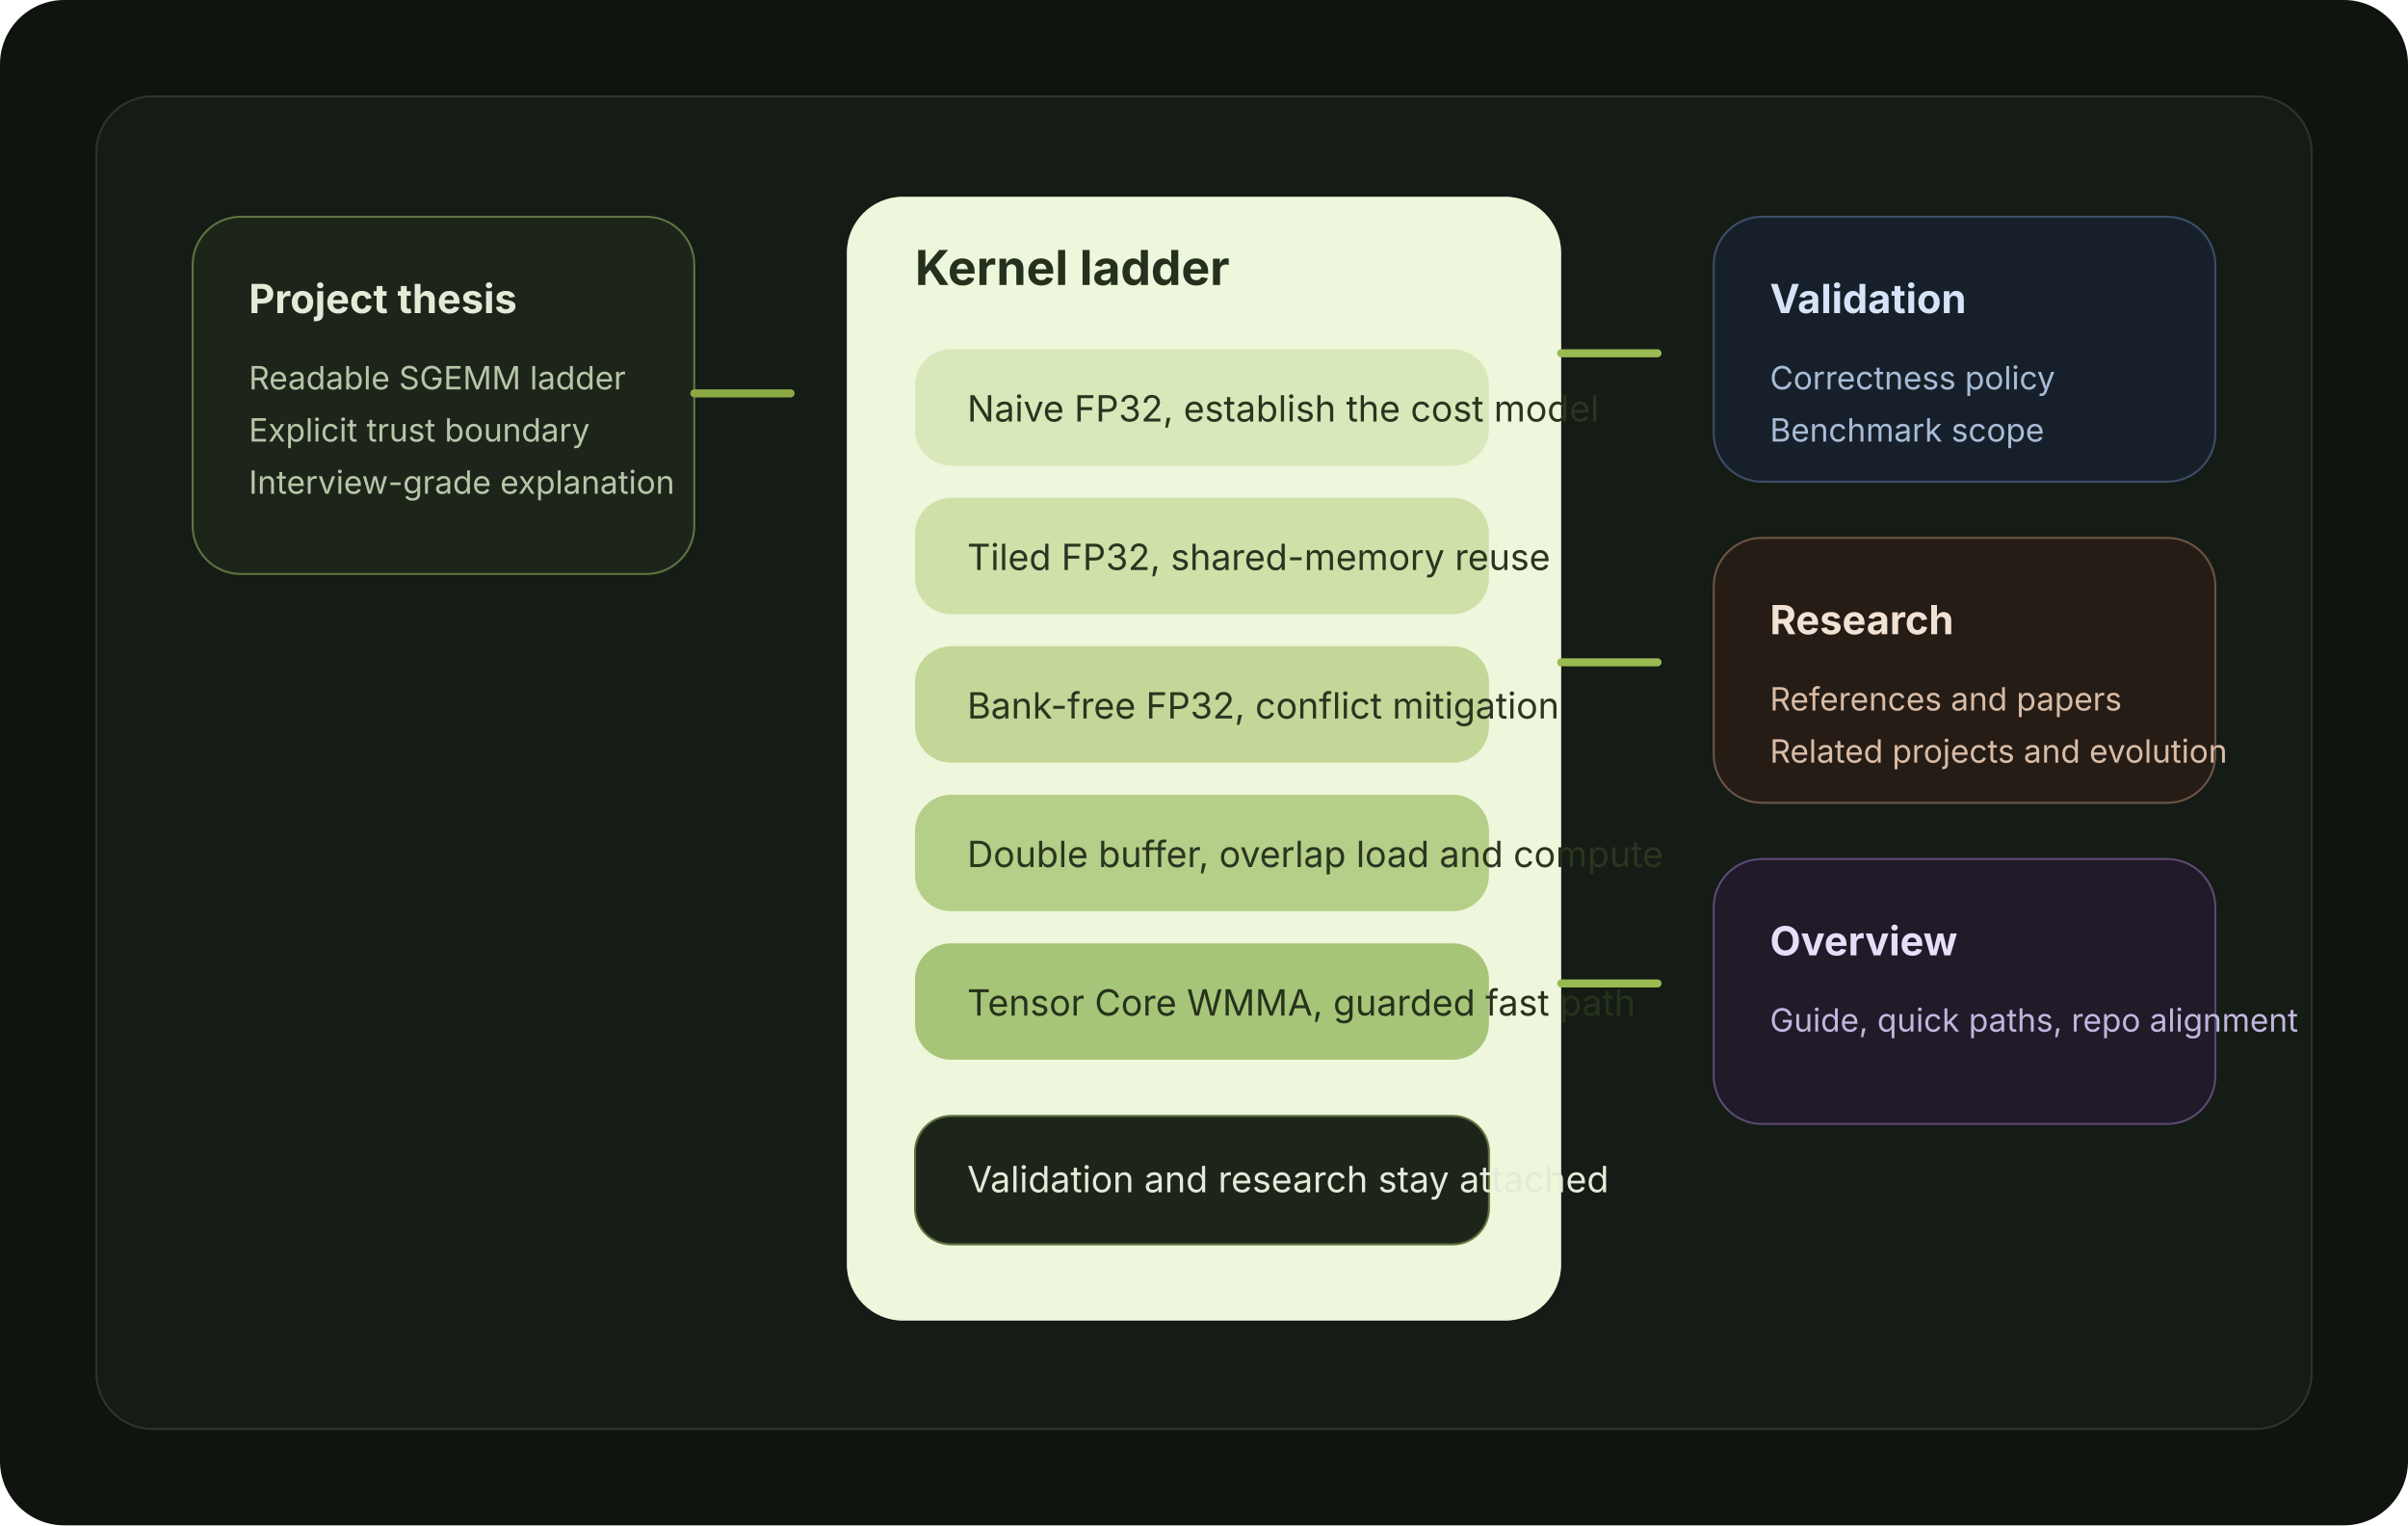
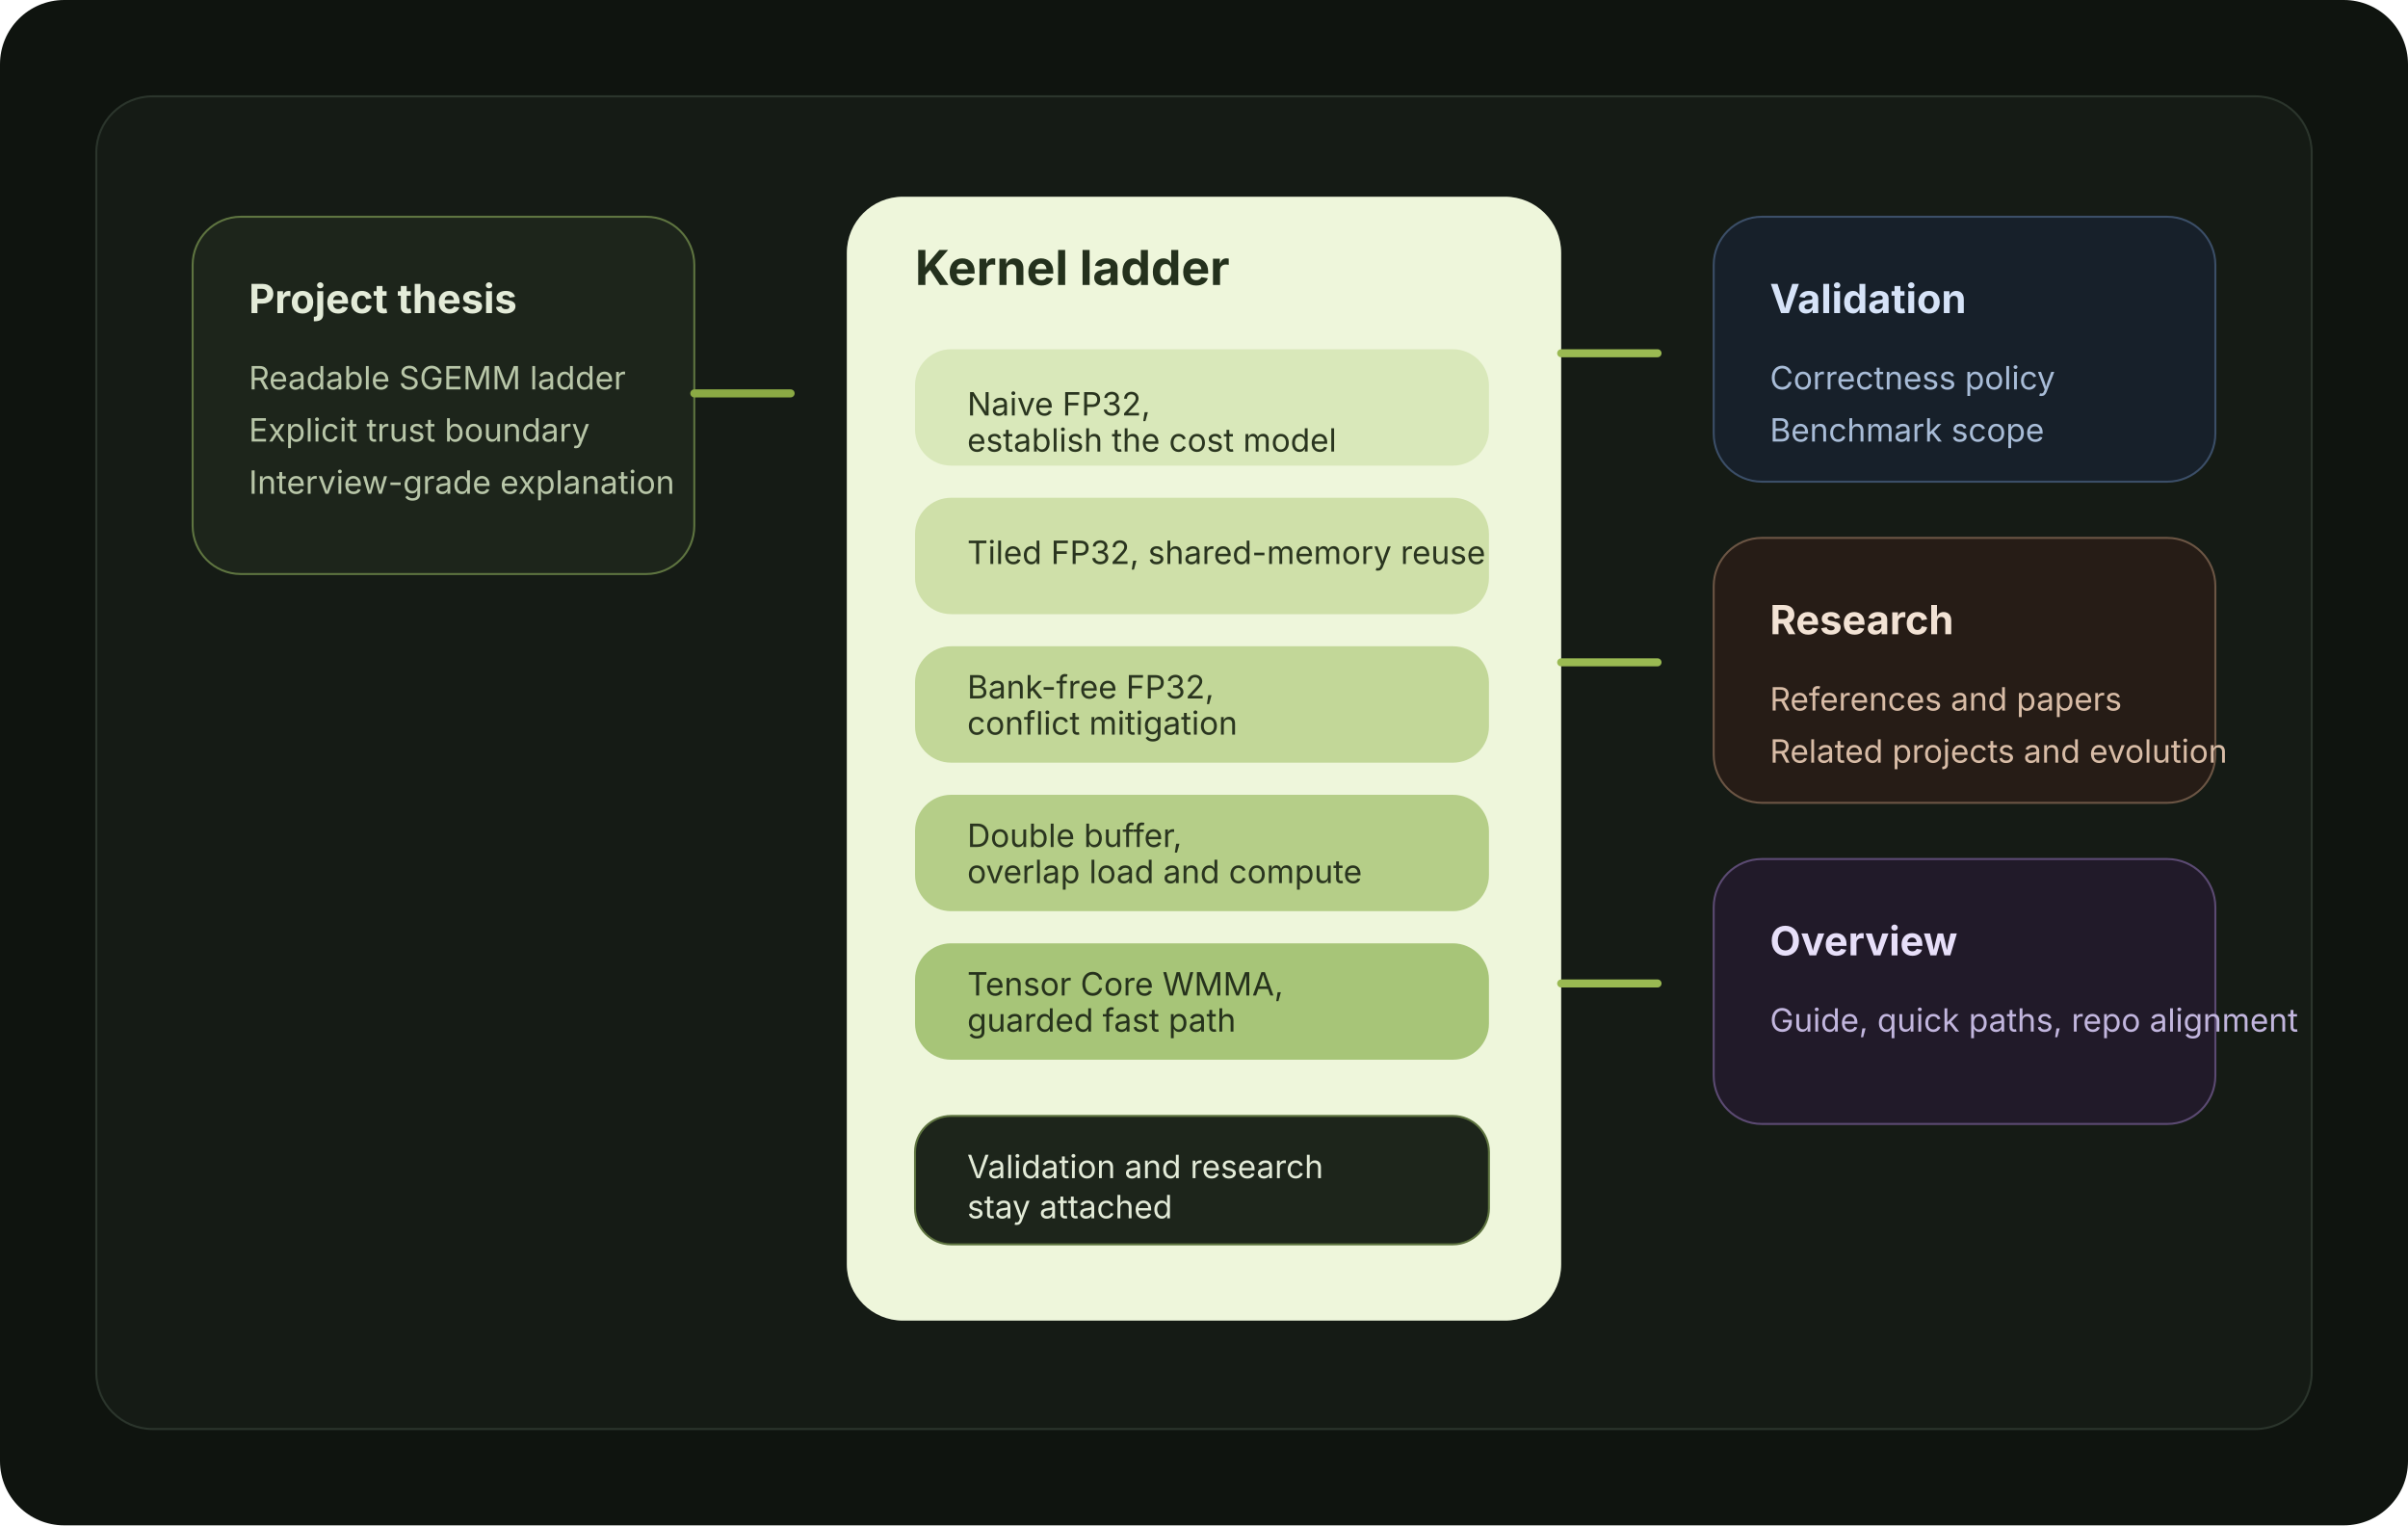
<svg xmlns="http://www.w3.org/2000/svg" width="1200" height="760" viewBox="0 0 1200 760" fill="none">
  <rect width="1200" height="760" rx="32" fill="#0F140F" />
  <rect x="48" y="48" width="1104" height="664" rx="28" fill="#151B15" stroke="#2B352C" />
  <rect x="96" y="108" width="250" height="178" rx="24" fill="#1D251B" stroke="#5E7440" />
  <text x="124" y="156" fill="#E3EBD8" font-size="20" font-family="Inter, Arial, sans-serif" font-weight="700">Project thesis</text>
  <text x="124" y="194" fill="#B8C6A8" font-size="16" font-family="Inter, Arial, sans-serif">Readable SGEMM ladder</text>
  <text x="124" y="220" fill="#B8C6A8" font-size="16" font-family="Inter, Arial, sans-serif">Explicit trust boundary</text>
  <text x="124" y="246" fill="#B8C6A8" font-size="16" font-family="Inter, Arial, sans-serif">Interview-grade explanation</text>
  <rect x="422" y="98" width="356" height="560" rx="28" fill="#EEF6DB" />
  <text x="456" y="142" fill="#24311D" font-size="24" font-family="Inter, Arial, sans-serif" font-weight="700">Kernel ladder</text>
  <rect x="456" y="174" width="286" height="58" rx="18" fill="#D9E8BA" />
-   <text x="482" y="210" fill="#2A351F" font-size="18" font-family="Inter, Arial, sans-serif">Naive FP32, establish the cost model</text>
+   <text x="482" y="207" fill="#2A351F" font-size="16" font-family="Inter, Arial, sans-serif">Naive FP32,</text>
+   <text x="482" y="225" fill="#2A351F" font-size="16" font-family="Inter, Arial, sans-serif">establish the cost model</text>
  <rect x="456" y="248" width="286" height="58" rx="18" fill="#CFE0A9" />
-   <text x="482" y="284" fill="#2A351F" font-size="18" font-family="Inter, Arial, sans-serif">Tiled FP32, shared-memory reuse</text>
+   <text x="482" y="281" fill="#2A351F" font-size="16" font-family="Inter, Arial, sans-serif">Tiled FP32, shared-memory reuse</text>
  <rect x="456" y="322" width="286" height="58" rx="18" fill="#C2D798" />
-   <text x="482" y="358" fill="#2A351F" font-size="18" font-family="Inter, Arial, sans-serif">Bank-free FP32, conflict mitigation</text>
+   <text x="482" y="348" fill="#2A351F" font-size="16" font-family="Inter, Arial, sans-serif">Bank-free FP32,</text>
+   <text x="482" y="366" fill="#2A351F" font-size="16" font-family="Inter, Arial, sans-serif">conflict mitigation</text>
  <rect x="456" y="396" width="286" height="58" rx="18" fill="#B5CE88" />
-   <text x="482" y="432" fill="#2A351F" font-size="18" font-family="Inter, Arial, sans-serif">Double buffer, overlap load and compute</text>
+   <text x="482" y="422" fill="#2A351F" font-size="16" font-family="Inter, Arial, sans-serif">Double buffer,</text>
+   <text x="482" y="440" fill="#2A351F" font-size="16" font-family="Inter, Arial, sans-serif">overlap load and compute</text>
  <rect x="456" y="470" width="286" height="58" rx="18" fill="#A7C578" />
-   <text x="482" y="506" fill="#26321C" font-size="18" font-family="Inter, Arial, sans-serif">Tensor Core WMMA, guarded fast path</text>
+   <text x="482" y="496" fill="#26321C" font-size="16" font-family="Inter, Arial, sans-serif">Tensor Core WMMA,</text>
+   <text x="482" y="514" fill="#26321C" font-size="16" font-family="Inter, Arial, sans-serif">guarded fast path</text>
  <rect x="456" y="556" width="286" height="64" rx="18" fill="#1D251B" stroke="#5E7440" />
-   <text x="482" y="594" fill="#E3EBD8" font-size="18" font-family="Inter, Arial, sans-serif">Validation and research stay attached</text>
+   <text x="482" y="587" fill="#E3EBD8" font-size="16" font-family="Inter, Arial, sans-serif">Validation and research</text>
+   <text x="482" y="607" fill="#E3EBD8" font-size="16" font-family="Inter, Arial, sans-serif">stay attached</text>
  <rect x="854" y="108" width="250" height="132" rx="24" fill="#17202A" stroke="#3B4E67" />
  <text x="882" y="156" fill="#D6E3F8" font-size="20" font-family="Inter, Arial, sans-serif" font-weight="700">Validation</text>
  <text x="882" y="194" fill="#A8BCD7" font-size="16" font-family="Inter, Arial, sans-serif">Correctness policy</text>
  <text x="882" y="220" fill="#A8BCD7" font-size="16" font-family="Inter, Arial, sans-serif">Benchmark scope</text>
  <rect x="854" y="268" width="250" height="132" rx="24" fill="#261C16" stroke="#6B5544" />
  <text x="882" y="316" fill="#F2E2D4" font-size="20" font-family="Inter, Arial, sans-serif" font-weight="700">Research</text>
  <text x="882" y="354" fill="#D8BCA6" font-size="16" font-family="Inter, Arial, sans-serif">References and papers</text>
  <text x="882" y="380" fill="#D8BCA6" font-size="16" font-family="Inter, Arial, sans-serif">Related projects and evolution</text>
  <rect x="854" y="428" width="250" height="132" rx="24" fill="#211A29" stroke="#5B4A72" />
  <text x="882" y="476" fill="#E7DFF9" font-size="20" font-family="Inter, Arial, sans-serif" font-weight="700">Overview</text>
  <text x="882" y="514" fill="#C2B6DE" font-size="16" font-family="Inter, Arial, sans-serif">Guide, quick paths, repo alignment</text>
  <path d="M346 196H394" stroke="#8BAA44" stroke-width="4" stroke-linecap="round" />
  <path d="M778 176H826" stroke="#9ABA52" stroke-width="4" stroke-linecap="round" />
  <path d="M778 330H826" stroke="#9ABA52" stroke-width="4" stroke-linecap="round" />
  <path d="M778 490H826" stroke="#9ABA52" stroke-width="4" stroke-linecap="round" />
</svg>
